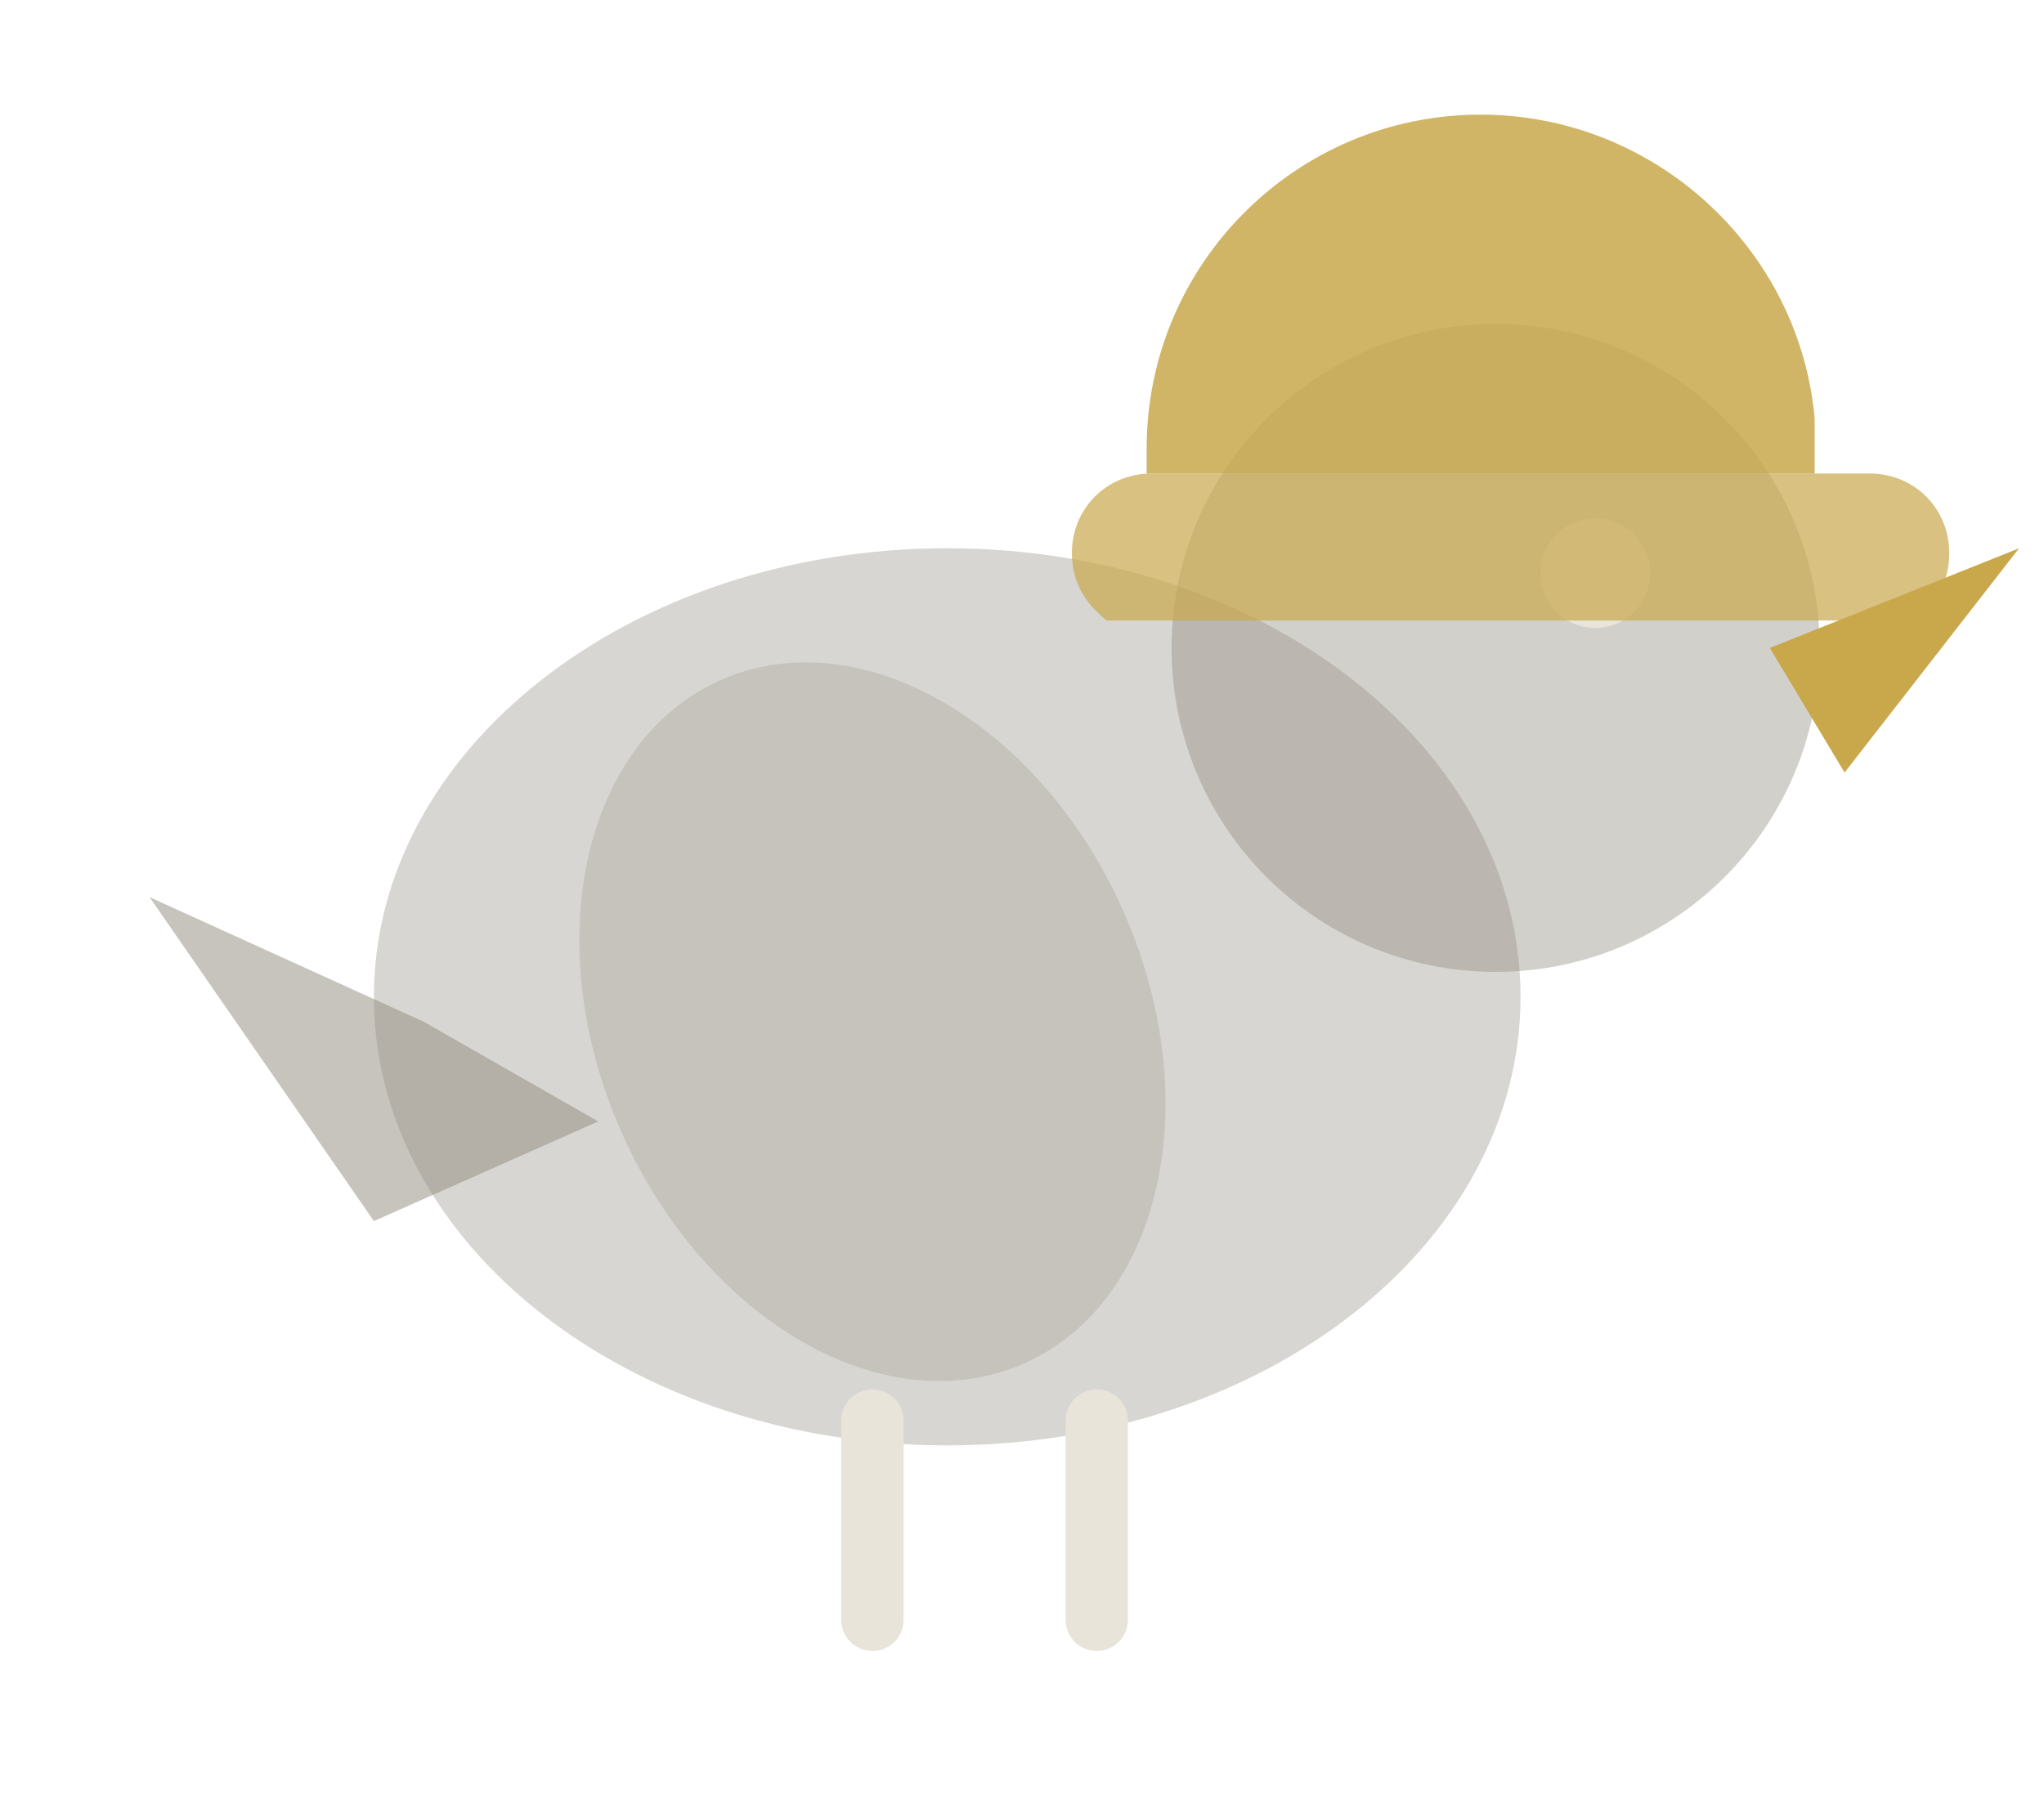
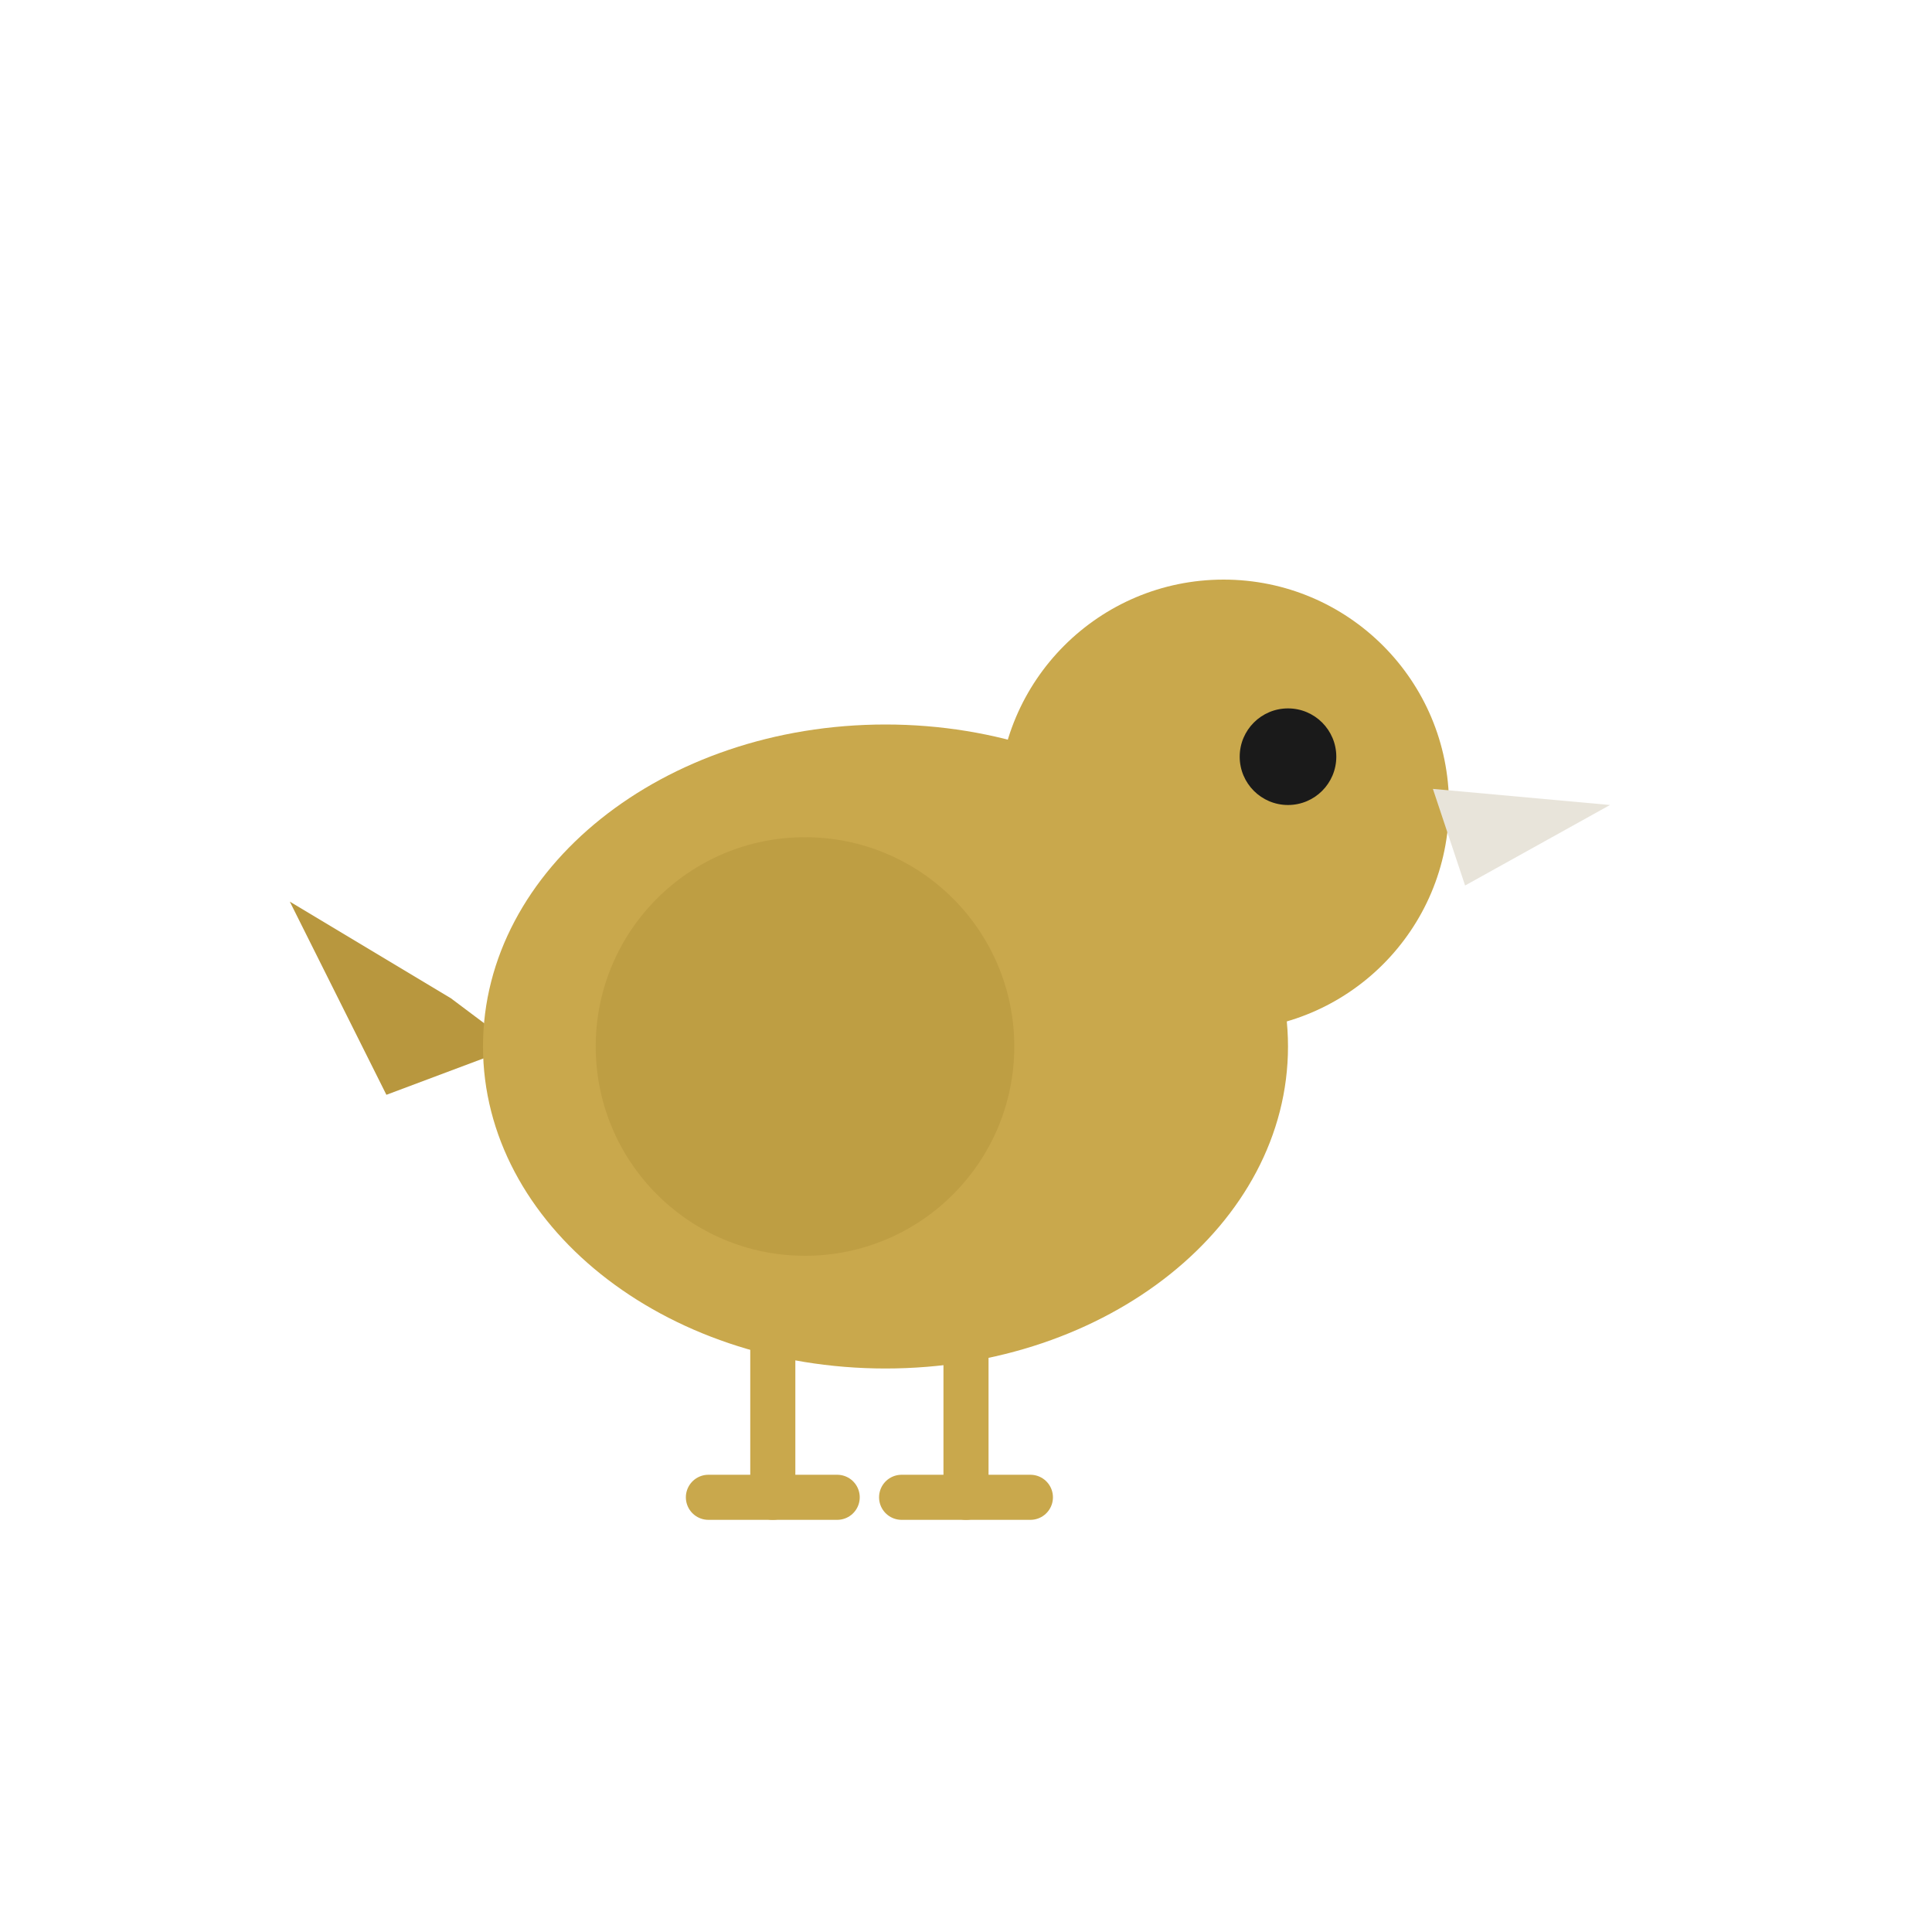
- <svg xmlns="http://www.w3.org/2000/svg" viewBox="14 24 82 72" fill="none">
-   <path d="M31 65 20 60 29 73 38 69Z" fill="#8f8a7d" opacity="0.5" />
-   <ellipse cx="52" cy="64" rx="23" ry="18" fill="#8f8a7d" opacity="0.35" />
-   <circle cx="74" cy="50" r="13" fill="#8f8a7d" opacity="0.4" />
-   <ellipse cx="49" cy="65" rx="11" ry="15" transform="rotate(-24 49 65)" fill="#8f8a7d" opacity="0.25" />
-   <circle cx="78" cy="47" r="2.2" fill="#e8e4da" />
-   <path d="M85 50 95 46 88 55Z" fill="#c9a84c" />
-   <path d="M49 81V89" stroke="#e8e4da" stroke-width="2.5" stroke-linecap="round" />
-   <path d="M58 81V89" stroke="#e8e4da" stroke-width="2.5" stroke-linecap="round" />
-   <path d="M60 42c0-7.4 6-13.4 13.4-13.4 7 0 12.8 5.4 13.4 12.2v2.2H60V42Z" fill="#c9a84c" opacity="0.85" />
-   <path d="M58 43h31c1.8 0 3.2 1.4 3.2 3.2 0 1.1-.5 2-1.4 2.7H58.4c-.9-.7-1.4-1.6-1.4-2.7 0-1.8 1.4-3.2 3.2-3.2Z" fill="#c9a84c" opacity="0.7" />
+ <svg xmlns="http://www.w3.org/2000/svg" viewBox="0 0 120 120" fill="none">
+   <path d="M28 62 18 56 24 68 32 65Z" fill="#b8973e" />
+   <ellipse cx="55" cy="65" rx="25" ry="20" fill="#c9a84c" />
+   <circle cx="76" cy="50" r="14" fill="#c9a84c" />
+   <ellipse cx="50" cy="65" rx="13" ry="13" fill="#b8973e" opacity="0.6" />
+   <circle cx="80" cy="47" r="3" fill="#1a1a1a" />
+   <path d="M89 49 100 50 91 55Z" fill="#e8e4da" />
+   <path d="M48 83V93" stroke="#c9a84c" stroke-width="2.8" stroke-linecap="round" />
+   <path d="M44 93H52" stroke="#c9a84c" stroke-width="2.8" stroke-linecap="round" />
+   <path d="M60 83V93" stroke="#c9a84c" stroke-width="2.8" stroke-linecap="round" />
+   <path d="M56 93H64" stroke="#c9a84c" stroke-width="2.8" stroke-linecap="round" />
</svg>
